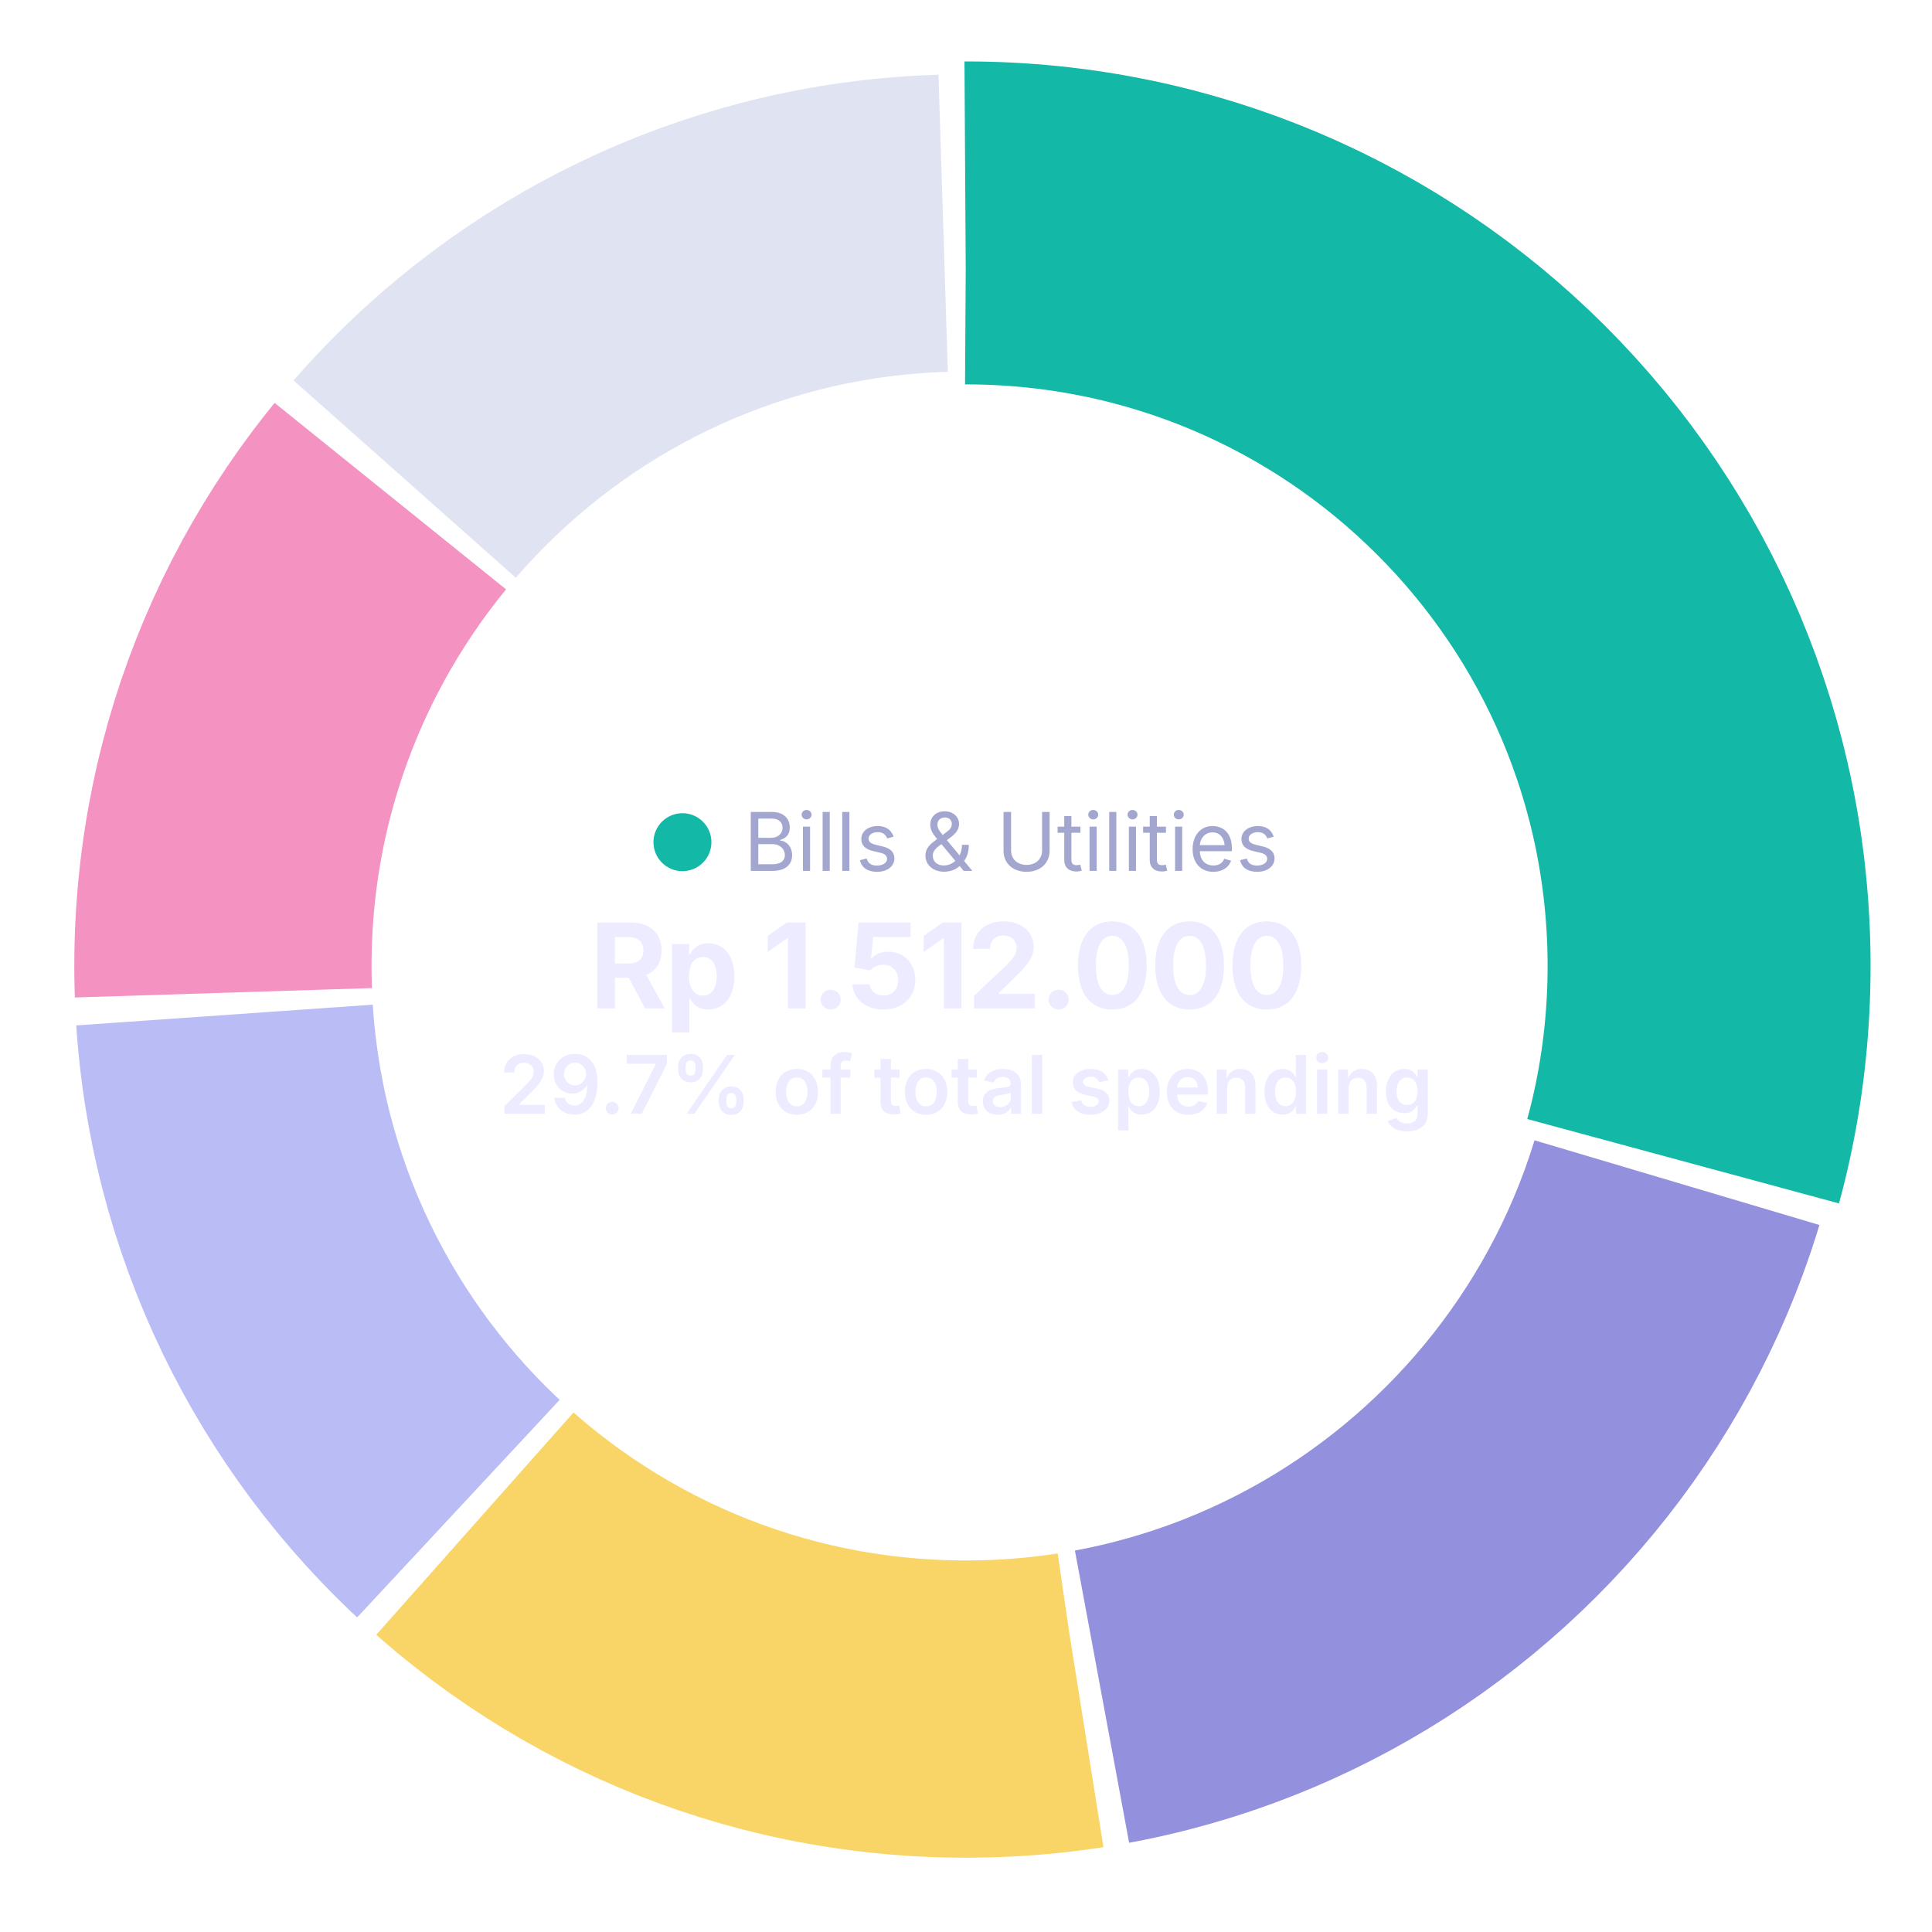
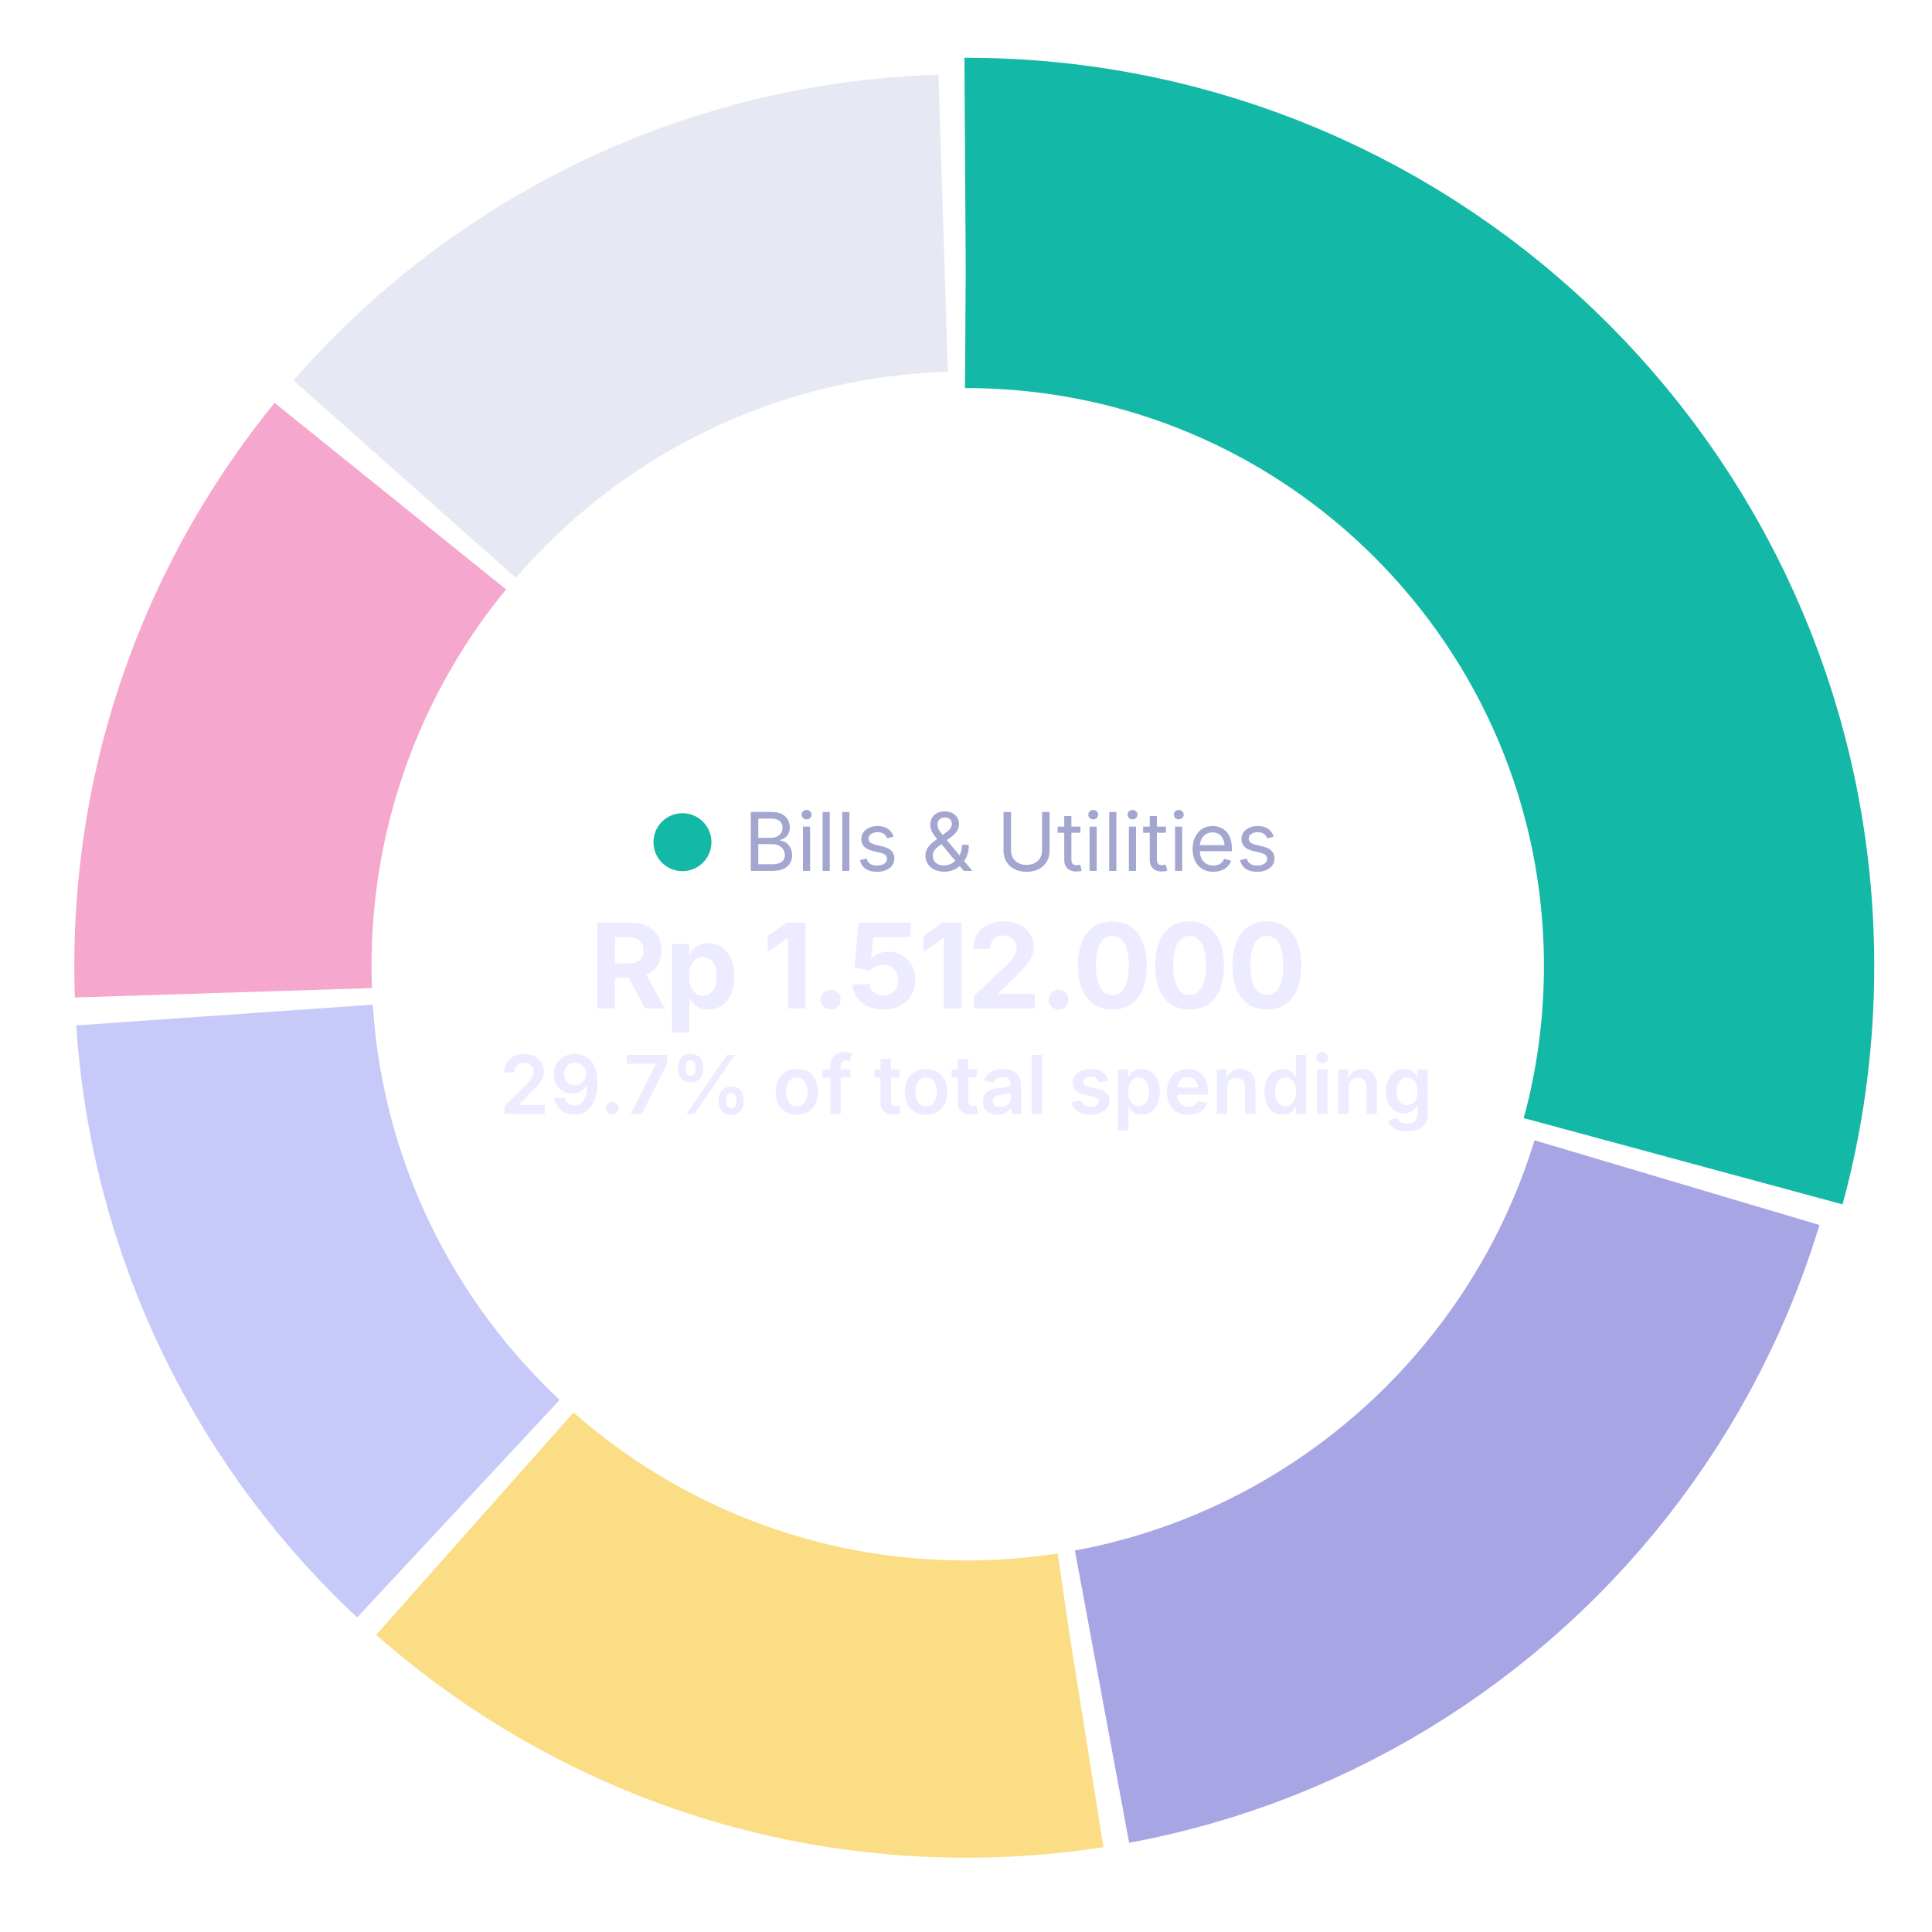
<svg xmlns="http://www.w3.org/2000/svg" data-stacking-context="true" aria-owns="donut1" width="300" height="300" viewBox="45 543.906 300 300">
  <style />
  <g data-stacking-layer="rootBackgroundAndBorders" />
  <g data-stacking-layer="childStackingContextsWithNegativeStackLevels" />
  <g data-stacking-layer="inFlowNonInlineNonPositionedDescendants" />
  <g data-stacking-layer="nonPositionedFloats" />
  <g data-stacking-layer="inFlowInlineLevelNonPositionedDescendants" />
  <g data-stacking-layer="childStackingContextsWithStackLevelZeroAndPositionedDescendantsWithStackLevelZero" />
  <g data-stacking-layer="childStackingContextsWithPositiveStackLevels" />
  <g data-tag="div" id="donut1" class="donut" data-z-index="auto" data-stacking-context="true" aria-owns="chart1 center1">
    <g data-tag="svg" id="chart1" class="chart has-sel" data-z-index="auto" data-stacking-context="true" aria-label="Spending by category" role="group">
      <g data-stacking-layer="rootBackgroundAndBorders" />
      <g data-stacking-layer="childStackingContextsWithNegativeStackLevels" />
      <g data-stacking-layer="inFlowNonInlineNonPositionedDescendants" />
      <g data-stacking-layer="nonPositionedFloats" />
      <g data-stacking-layer="inFlowInlineLevelNonPositionedDescendants" />
      <g data-stacking-layer="childStackingContextsWithStackLevelZeroAndPositionedDescendantsWithStackLevelZero" />
      <g data-stacking-layer="childStackingContextsWithPositiveStackLevels" />
      <g class="svg-content chart has-sel" data-view-box="0 0 260 260" data-width="" data-height="" transform="matrix(1.15385 -7.06527e-17 7.06527e-17 1.15385 45 543.906)">
-         <circle class="dseg on" cx="130" cy="130" r="100" fill="none" stroke="rgb(20, 184, 166)" stroke-width="43.461px" stroke-dasharray="183.68px, 444.64px" stroke-dashoffset="0.00" transform="matrix(0, -1, 1, 0, 0, 260)" data-name="Bills &amp; Utilities" data-amt="Rp 1.512.000" data-pct="29.7%" data-color="#14B8A6" tabindex="0" role="img" aria-label="Bills &amp; Utilities: Rp 1.512.000, 29.7%" color="rgb(236, 235, 255)" />
-         <circle class="dseg" cx="130" cy="130" r="100" fill="none" stroke="rgb(74, 68, 198)" stroke-width="40px" stroke-dasharray="109.11px, 519.21px" stroke-dashoffset="-186.68px" transform="matrix(0, -1, 1, 0, 0, 260)" data-name="Groceries" data-amt="Rp 908.000" data-pct="17.8%" data-color="#4A44C6" tabindex="0" role="img" aria-label="Groceries: Rp 908.000, 17.8%" color="rgb(236, 235, 255)" opacity="0.596" />
-         <circle class="dseg" cx="130" cy="130" r="100" fill="none" stroke="rgb(245, 184, 0)" stroke-width="40px" stroke-dasharray="87.62px, 540.69px" stroke-dashoffset="-298.79px" transform="matrix(0, -1, 1, 0, 0, 260)" data-name="Transport" data-amt="Rp 734.000" data-pct="14.4%" data-color="#F5B800" tabindex="0" role="img" aria-label="Transport: Rp 734.000, 14.4%" color="rgb(236, 235, 255)" opacity="0.596" />
-         <circle class="dseg" cx="130" cy="130" r="100" fill="none" stroke="rgb(139, 143, 240)" stroke-width="40px" stroke-dasharray="75.28px, 553.04px" stroke-dashoffset="-389.41px" transform="matrix(0, -1, 1, 0, 0, 260)" data-name="Dining" data-amt="Rp 634.000" data-pct="12.5%" data-color="#8B8FF0" tabindex="0" role="img" aria-label="Dining: Rp 634.000, 12.5%" color="rgb(236, 235, 255)" opacity="0.596" />
-         <circle class="dseg" cx="130" cy="130" r="100" fill="none" stroke="rgb(236, 72, 153)" stroke-width="40px" stroke-dasharray="72.07px, 556.25px" stroke-dashoffset="-467.69px" transform="matrix(0, -1, 1, 0, 0, 260)" data-name="Shopping" data-amt="Rp 608.000" data-pct="11.9%" data-color="#EC4899" tabindex="0" role="img" aria-label="Shopping: Rp 608.000, 11.9%" color="rgb(236, 235, 255)" opacity="0.596" />
-         <circle class="dseg" cx="130" cy="130" r="100" fill="none" stroke="rgb(203, 208, 232)" stroke-width="40px" stroke-dasharray="82.56px, 545.76px" stroke-dashoffset="-542.76px" transform="matrix(0, -1, 1, 0, 0, 260)" data-name="Others" data-amt="Rp 693.000" data-pct="13.6%" data-color="#CBD0E8" tabindex="0" role="img" aria-label="Others: Rp 693.000, 13.6%" color="rgb(236, 235, 255)" opacity="0.596" />
+         <circle class="dseg on" cx="130" cy="130" r="100" fill="none" stroke="rgb(20, 184, 166)" stroke-width="44.451px" stroke-dasharray="183.68px, 444.64px" stroke-dashoffset="0.00" transform="matrix(0, -1, 1, 0, 0, 260)" data-name="Bills &amp; Utilities" data-amt="Rp 1.512.000" data-pct="29.7%" data-color="#14B8A6" tabindex="0" role="img" aria-label="Bills &amp; Utilities: Rp 1.512.000, 29.7%" color="rgb(236, 235, 255)" />
+         <circle class="dseg" cx="130" cy="130" r="100" fill="none" stroke="rgb(74, 68, 198)" stroke-width="40px" stroke-dasharray="109.11px, 519.21px" stroke-dashoffset="-186.68px" transform="matrix(0, -1, 1, 0, 0, 260)" data-name="Groceries" data-amt="Rp 908.000" data-pct="17.8%" data-color="#4A44C6" tabindex="0" role="img" aria-label="Groceries: Rp 908.000, 17.8%" color="rgb(236, 235, 255)" opacity="0.481" />
+         <circle class="dseg" cx="130" cy="130" r="100" fill="none" stroke="rgb(245, 184, 0)" stroke-width="40px" stroke-dasharray="87.62px, 540.69px" stroke-dashoffset="-298.79px" transform="matrix(0, -1, 1, 0, 0, 260)" data-name="Transport" data-amt="Rp 734.000" data-pct="14.4%" data-color="#F5B800" tabindex="0" role="img" aria-label="Transport: Rp 734.000, 14.4%" color="rgb(236, 235, 255)" opacity="0.481" />
+         <circle class="dseg" cx="130" cy="130" r="100" fill="none" stroke="rgb(139, 143, 240)" stroke-width="40px" stroke-dasharray="75.28px, 553.04px" stroke-dashoffset="-389.41px" transform="matrix(0, -1, 1, 0, 0, 260)" data-name="Dining" data-amt="Rp 634.000" data-pct="12.5%" data-color="#8B8FF0" tabindex="0" role="img" aria-label="Dining: Rp 634.000, 12.5%" color="rgb(236, 235, 255)" opacity="0.481" />
+         <circle class="dseg" cx="130" cy="130" r="100" fill="none" stroke="rgb(236, 72, 153)" stroke-width="40px" stroke-dasharray="72.07px, 556.25px" stroke-dashoffset="-467.69px" transform="matrix(0, -1, 1, 0, 0, 260)" data-name="Shopping" data-amt="Rp 608.000" data-pct="11.9%" data-color="#EC4899" tabindex="0" role="img" aria-label="Shopping: Rp 608.000, 11.9%" color="rgb(236, 235, 255)" opacity="0.481" />
+         <circle class="dseg" cx="130" cy="130" r="100" fill="none" stroke="rgb(203, 208, 232)" stroke-width="40px" stroke-dasharray="82.56px, 545.76px" stroke-dashoffset="-542.76px" transform="matrix(0, -1, 1, 0, 0, 260)" data-name="Others" data-amt="Rp 693.000" data-pct="13.6%" data-color="#CBD0E8" tabindex="0" role="img" aria-label="Others: Rp 693.000, 13.6%" color="rgb(236, 235, 255)" opacity="0.481" />
      </g>
    </g>
    <g data-tag="div" id="center1" class="center" data-z-index="auto" data-stacking-context="true" aria-owns="p1 num1 pct1">
      <g data-tag="p" id="p1" data-z-index="auto" data-stacking-context="true" aria-owns="i1">
        <g data-tag="i" id="i1" data-z-index="auto" data-stacking-context="true">
          <g data-stacking-layer="rootBackgroundAndBorders">
            <rect width="9" height="9" x="146.469" y="670.18" fill="rgb(20, 184, 166)" rx="4.5" ry="4.5" />
          </g>
        </g>
        <text color="rgb(163, 167, 207)" dominant-baseline="text-after-edge" font-family="Inter, ui-sans-serif, system-ui, -apple-system, &quot;Segoe UI&quot;, Roboto, sans-serif" font-size="12.6px" font-size-adjust="none" font-stretch="100%" font-style="normal" font-variant="normal" font-weight="400" direction="ltr" letter-spacing="normal" text-decoration="none" text-anchor="start" text-rendering="auto" unicode-bidi="isolate" word-spacing="0px" writing-mode="horizontal-tb" user-select="none" fill="rgb(163, 167, 207)">
          <tspan xml:space="preserve" x="160.469" y="682.18" textLength="83.047" lengthAdjust="spacingAndGlyphs">Bills &amp; Utilities</tspan>
        </text>
      </g>
      <g data-tag="b" id="num1" class="num" data-z-index="auto" data-stacking-context="true">
        <text color="rgb(236, 235, 255)" dominant-baseline="text-after-edge" font-family="Inter, ui-sans-serif, system-ui, -apple-system, &quot;Segoe UI&quot;, Roboto, sans-serif" font-size="18.333px" font-size-adjust="none" font-stretch="100%" font-style="normal" font-variant="tabular-nums" font-weight="700" direction="ltr" letter-spacing="-0.367px" text-decoration="none" text-anchor="start" text-rendering="auto" unicode-bidi="normal" word-spacing="0px" writing-mode="horizontal-tb" user-select="none" fill="rgb(236, 235, 255)">
          <tspan xml:space="preserve" x="136.547" y="704.914" textLength="116.906" lengthAdjust="spacingAndGlyphs">Rp 1.512.000</tspan>
        </text>
      </g>
      <g data-tag="p" id="pct1" class="pct" data-z-index="auto" data-stacking-context="true">
        <text color="rgb(236, 235, 255)" dominant-baseline="text-after-edge" font-family="Inter, ui-sans-serif, system-ui, -apple-system, &quot;Segoe UI&quot;, Roboto, sans-serif" font-size="12.6px" font-size-adjust="none" font-stretch="100%" font-style="normal" font-variant="normal" font-weight="600" direction="ltr" letter-spacing="normal" text-decoration="none" text-anchor="start" text-rendering="auto" unicode-bidi="isolate" word-spacing="0px" writing-mode="horizontal-tb" user-select="none" fill="rgb(236, 235, 255)">
          <tspan xml:space="preserve" x="122.5" y="719.898" textLength="144.984" lengthAdjust="spacingAndGlyphs">29.7% of total spending</tspan>
        </text>
      </g>
    </g>
  </g>
</svg>
